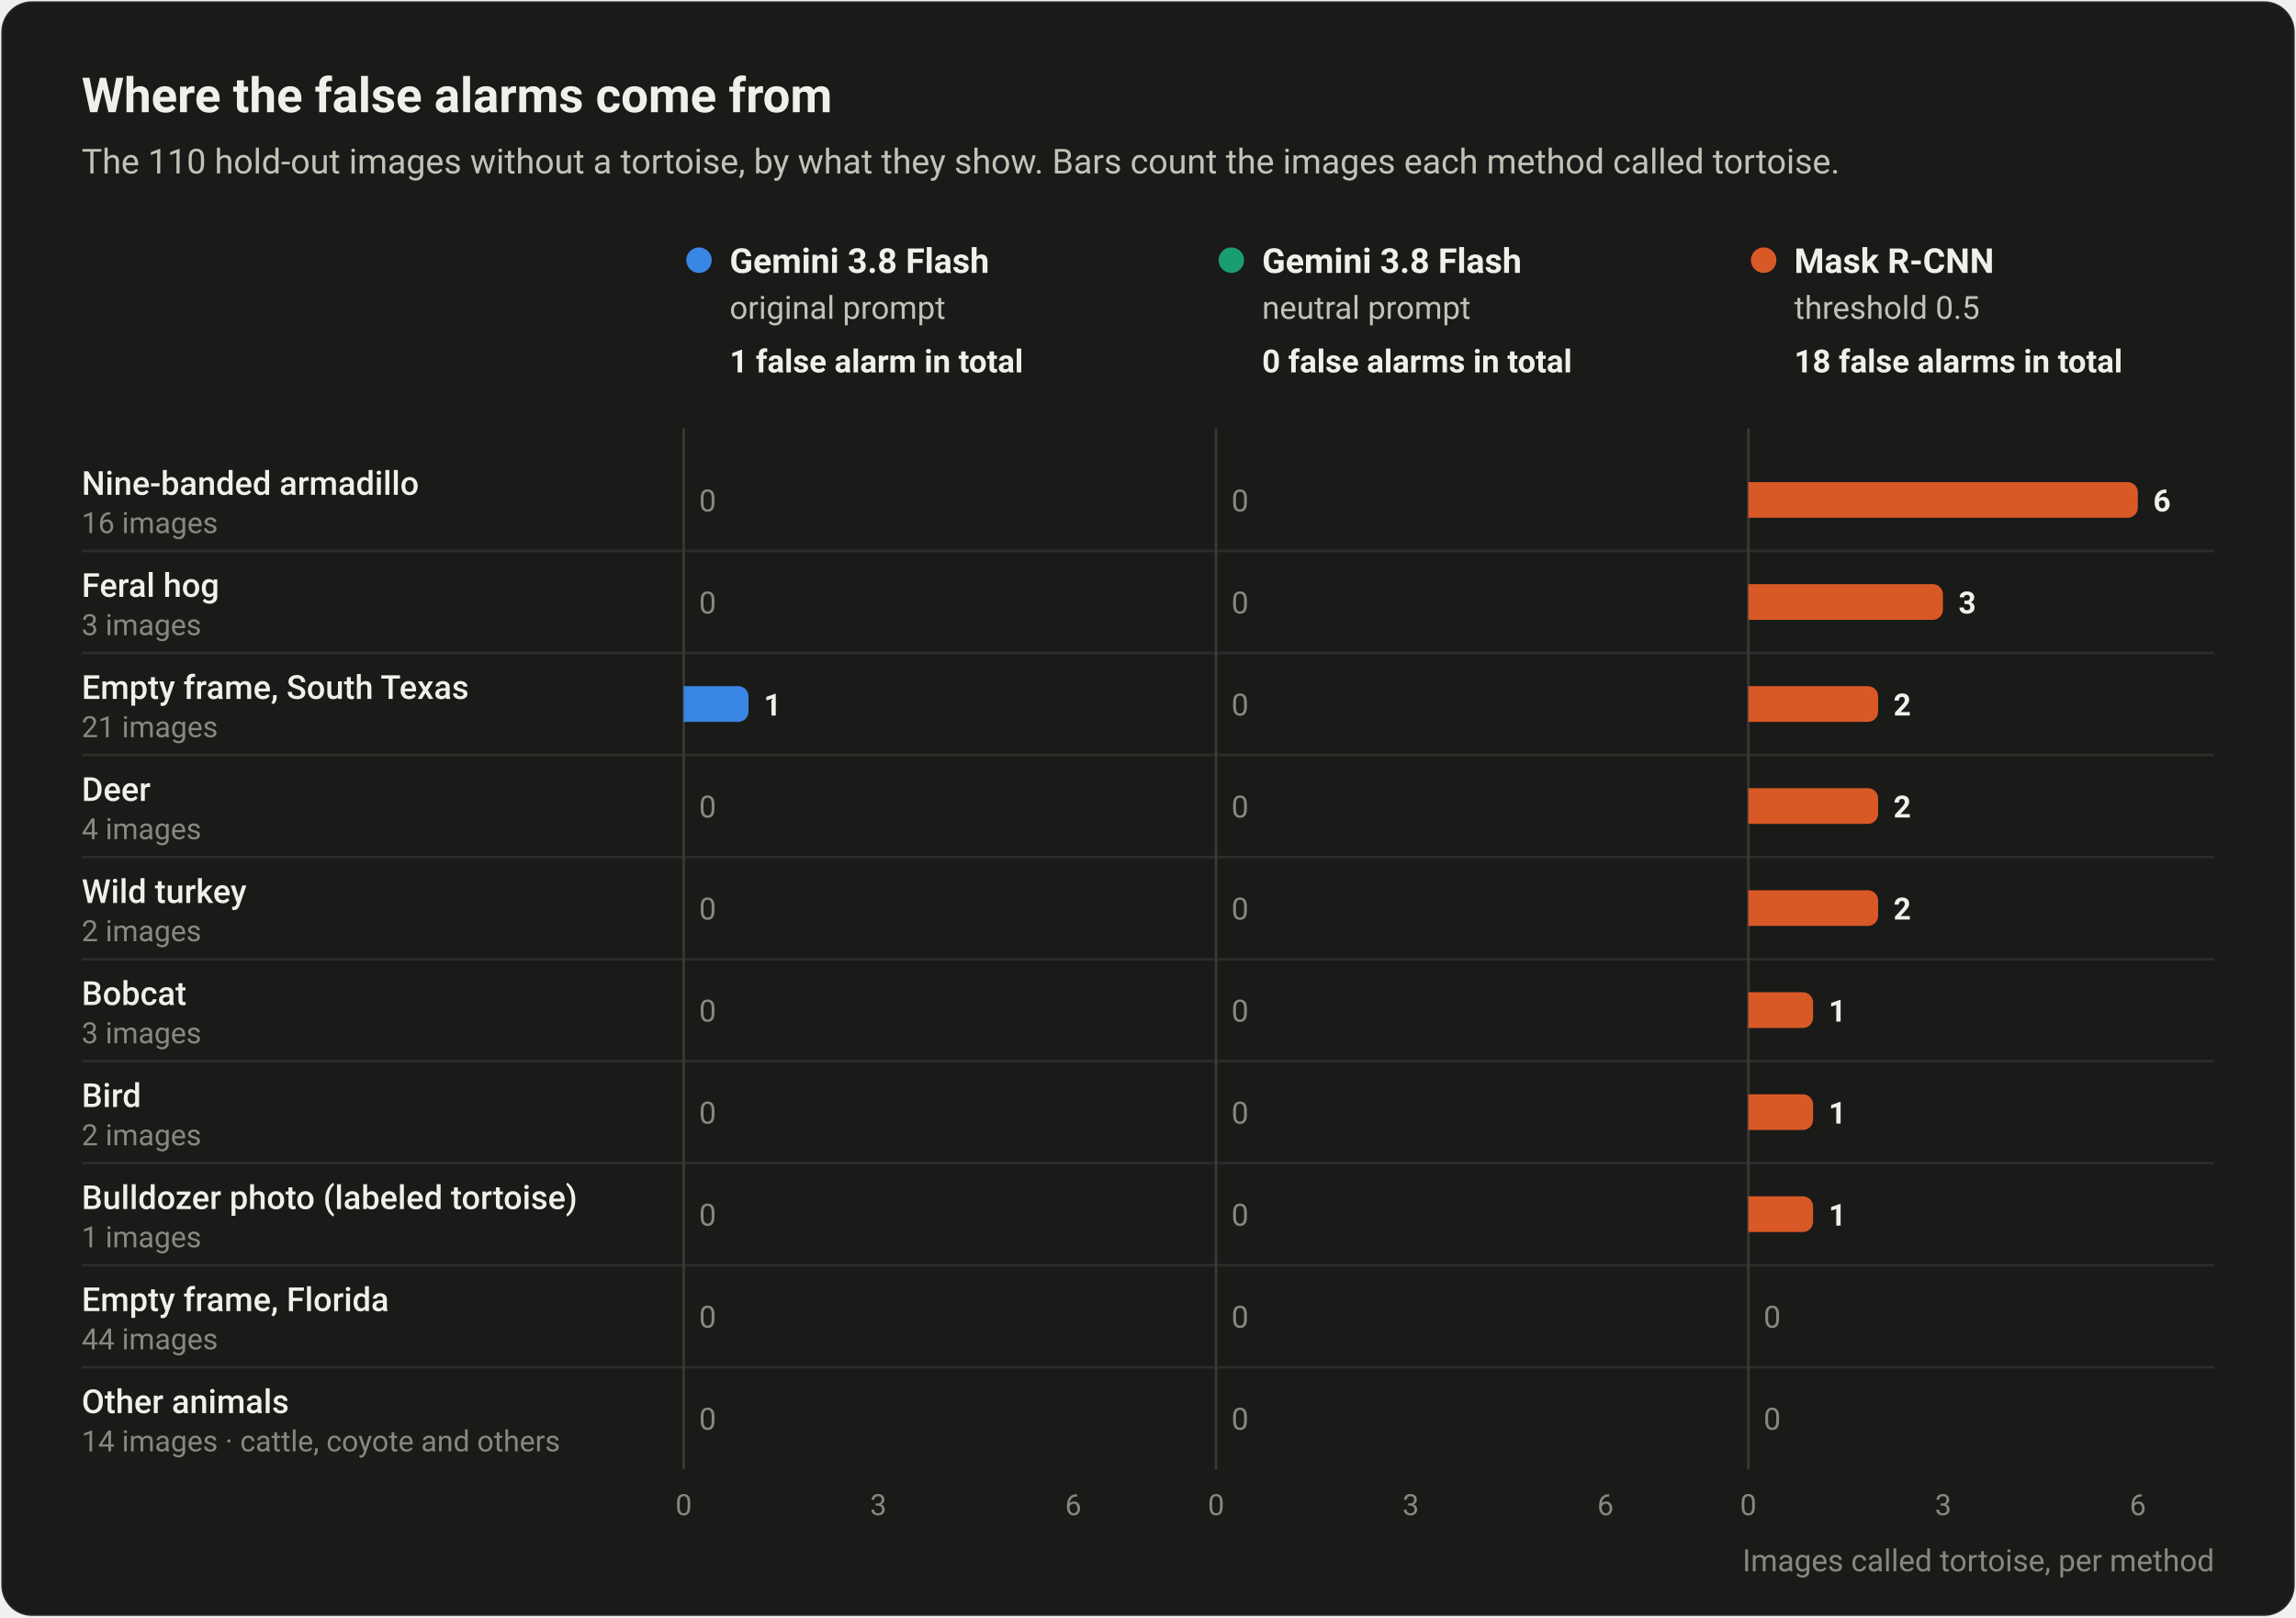
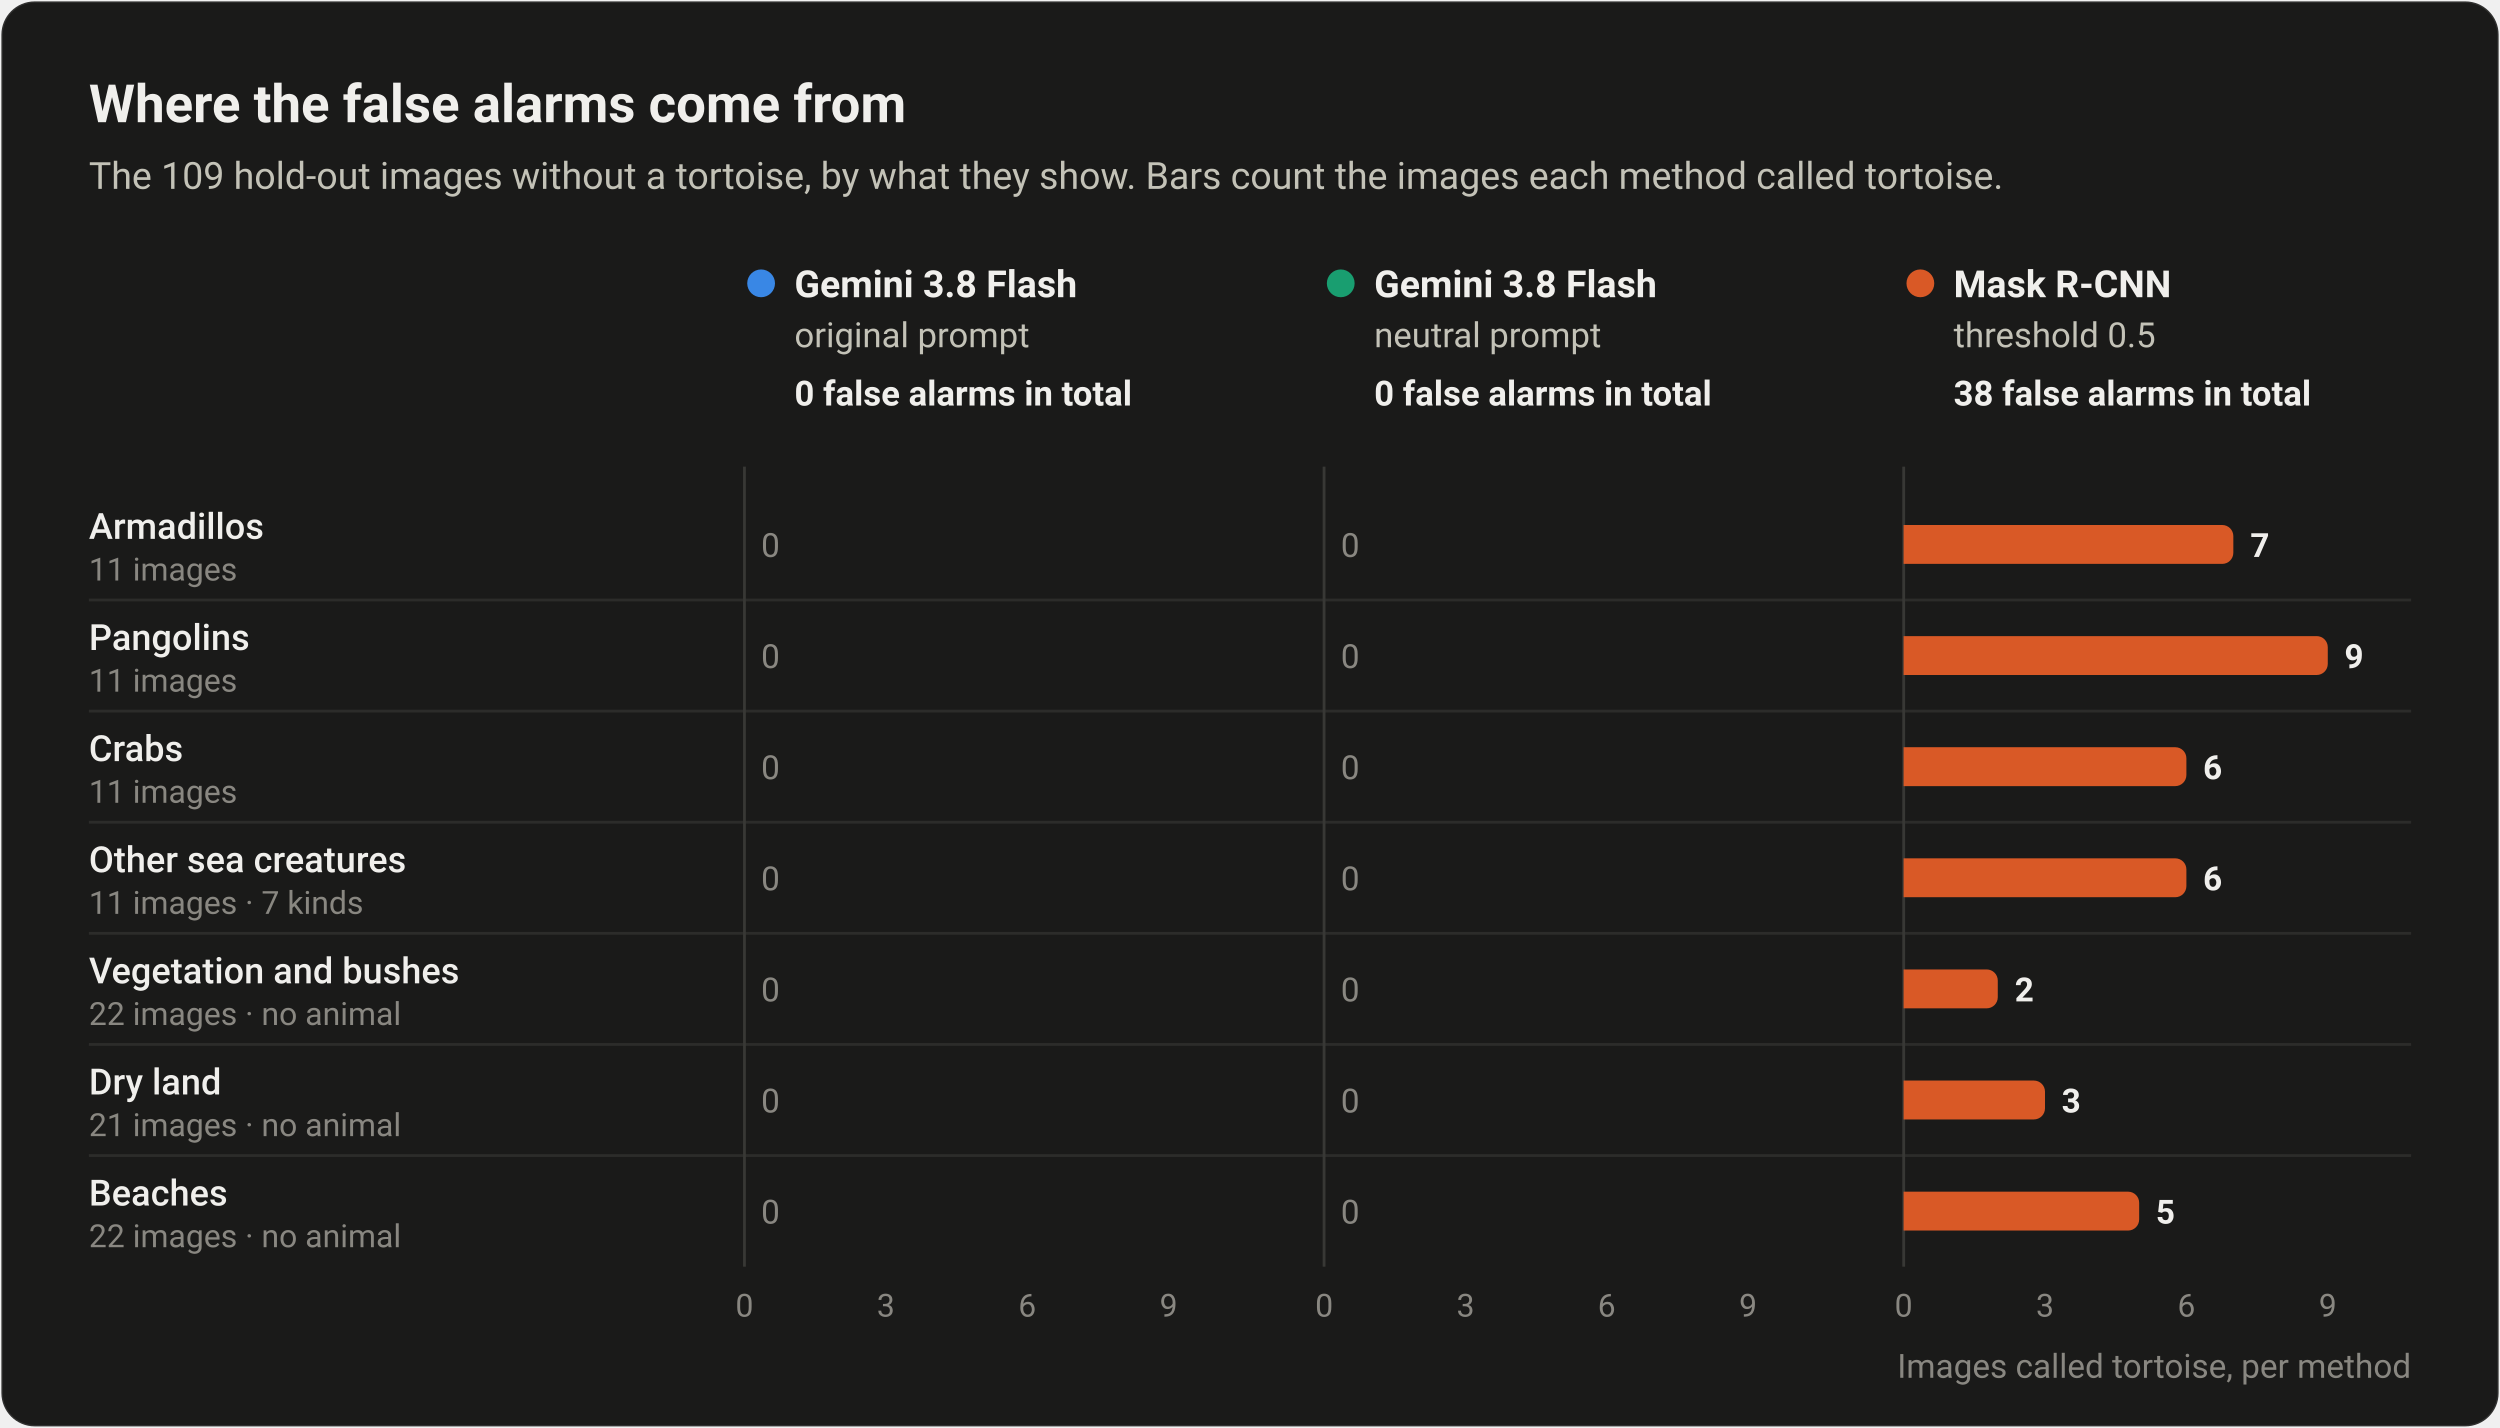
- <svg xmlns="http://www.w3.org/2000/svg" width="900" height="634" viewBox="0 0 900 634" role="img" aria-labelledby="t d" font-family="system-ui, -apple-system, 'Segoe UI', Roboto, Helvetica, Arial, sans-serif">
-   <rect x="0.5" y="0.5" width="899" height="633" rx="12" fill="#1a1a19" stroke="#ffffff" stroke-opacity="0.1" />
+ <svg xmlns="http://www.w3.org/2000/svg" width="900" height="514" viewBox="0 0 900 514" role="img" aria-labelledby="t d" font-family="system-ui, -apple-system, 'Segoe UI', Roboto, Helvetica, Arial, sans-serif">
+   <rect x="0.5" y="0.5" width="899" height="513" rx="12" fill="#1a1a19" stroke="#ffffff" stroke-opacity="0.1" />
  <text x="32.0" y="44.0" font-size="19" font-weight="600" fill="#f0efec" text-anchor="start">Where the false alarms come from</text>
-   <text x="32.0" y="68.0" font-size="13.5" font-weight="400" fill="#c3c2b7" text-anchor="start">The 110 hold-out images without a tortoise, by what they show. Bars count the images each method called tortoise.</text>
-   <text x="32.0" y="194.0" font-size="13" font-weight="500" fill="#f0efec" text-anchor="start">Nine-banded armadillo</text>
-   <text x="32.0" y="209.0" font-size="11.5" font-weight="400" fill="#898781" text-anchor="start">16 images</text>
+   <text x="32.0" y="68.0" font-size="13.5" font-weight="400" fill="#c3c2b7" text-anchor="start">The 109 hold-out images without a tortoise, by what they show. Bars count the images each method called tortoise.</text>
+   <text x="32.0" y="194.0" font-size="13" font-weight="500" fill="#f0efec" text-anchor="start">Armadillos</text>
+   <text x="32.0" y="209.0" font-size="11.5" font-weight="400" fill="#898781" text-anchor="start">11 images</text>
  <line x1="32" y1="216.0" x2="868" y2="216.0" stroke="#2c2c2a" />
-   <text x="32.0" y="234.0" font-size="13" font-weight="500" fill="#f0efec" text-anchor="start">Feral hog</text>
-   <text x="32.0" y="249.0" font-size="11.5" font-weight="400" fill="#898781" text-anchor="start">3 images</text>
+   <text x="32.0" y="234.0" font-size="13" font-weight="500" fill="#f0efec" text-anchor="start">Pangolins</text>
+   <text x="32.0" y="249.0" font-size="11.5" font-weight="400" fill="#898781" text-anchor="start">11 images</text>
  <line x1="32" y1="256.0" x2="868" y2="256.0" stroke="#2c2c2a" />
-   <text x="32.0" y="274.0" font-size="13" font-weight="500" fill="#f0efec" text-anchor="start">Empty frame, South Texas</text>
-   <text x="32.0" y="289.0" font-size="11.5" font-weight="400" fill="#898781" text-anchor="start">21 images</text>
+   <text x="32.0" y="274.0" font-size="13" font-weight="500" fill="#f0efec" text-anchor="start">Crabs</text>
+   <text x="32.0" y="289.0" font-size="11.5" font-weight="400" fill="#898781" text-anchor="start">11 images</text>
  <line x1="32" y1="296.0" x2="868" y2="296.0" stroke="#2c2c2a" />
-   <text x="32.0" y="314.0" font-size="13" font-weight="500" fill="#f0efec" text-anchor="start">Deer</text>
-   <text x="32.0" y="329.0" font-size="11.5" font-weight="400" fill="#898781" text-anchor="start">4 images</text>
+   <text x="32.0" y="314.0" font-size="13" font-weight="500" fill="#f0efec" text-anchor="start">Other sea creatures</text>
+   <text x="32.0" y="329.0" font-size="11.5" font-weight="400" fill="#898781" text-anchor="start">11 images · 7 kinds</text>
  <line x1="32" y1="336.0" x2="868" y2="336.0" stroke="#2c2c2a" />
-   <text x="32.0" y="354.0" font-size="13" font-weight="500" fill="#f0efec" text-anchor="start">Wild turkey</text>
-   <text x="32.0" y="369.0" font-size="11.5" font-weight="400" fill="#898781" text-anchor="start">2 images</text>
+   <text x="32.0" y="354.0" font-size="13" font-weight="500" fill="#f0efec" text-anchor="start">Vegetation and bushes</text>
+   <text x="32.0" y="369.0" font-size="11.5" font-weight="400" fill="#898781" text-anchor="start">22 images · no animal</text>
  <line x1="32" y1="376.0" x2="868" y2="376.0" stroke="#2c2c2a" />
-   <text x="32.0" y="394.0" font-size="13" font-weight="500" fill="#f0efec" text-anchor="start">Bobcat</text>
-   <text x="32.0" y="409.0" font-size="11.5" font-weight="400" fill="#898781" text-anchor="start">3 images</text>
+   <text x="32.0" y="394.0" font-size="13" font-weight="500" fill="#f0efec" text-anchor="start">Dry land</text>
+   <text x="32.0" y="409.0" font-size="11.5" font-weight="400" fill="#898781" text-anchor="start">21 images · no animal</text>
  <line x1="32" y1="416.0" x2="868" y2="416.0" stroke="#2c2c2a" />
-   <text x="32.0" y="434.0" font-size="13" font-weight="500" fill="#f0efec" text-anchor="start">Bird</text>
-   <text x="32.0" y="449.0" font-size="11.5" font-weight="400" fill="#898781" text-anchor="start">2 images</text>
-   <line x1="32" y1="456.0" x2="868" y2="456.0" stroke="#2c2c2a" />
-   <text x="32.0" y="474.0" font-size="13" font-weight="500" fill="#f0efec" text-anchor="start">Bulldozer photo (labeled tortoise)</text>
-   <text x="32.0" y="489.0" font-size="11.5" font-weight="400" fill="#898781" text-anchor="start">1 images</text>
-   <line x1="32" y1="496.0" x2="868" y2="496.0" stroke="#2c2c2a" />
-   <text x="32.0" y="514.0" font-size="13" font-weight="500" fill="#f0efec" text-anchor="start">Empty frame, Florida</text>
-   <text x="32.0" y="529.0" font-size="11.5" font-weight="400" fill="#898781" text-anchor="start">44 images</text>
-   <line x1="32" y1="536.0" x2="868" y2="536.0" stroke="#2c2c2a" />
-   <text x="32.0" y="554.0" font-size="13" font-weight="500" fill="#f0efec" text-anchor="start">Other animals</text>
-   <text x="32.0" y="569.0" font-size="11.5" font-weight="400" fill="#898781" text-anchor="start">14 images · cattle, coyote and others</text>
+   <text x="32.0" y="434.0" font-size="13" font-weight="500" fill="#f0efec" text-anchor="start">Beaches</text>
+   <text x="32.0" y="449.0" font-size="11.5" font-weight="400" fill="#898781" text-anchor="start">22 images · no animal</text>
  <circle cx="274.0" cy="102" r="5" fill="#3987e5" />
  <text x="286.0" y="107.0" font-size="13.5" font-weight="600" fill="#f0efec" text-anchor="start">Gemini 3.8 Flash</text>
  <text x="286.0" y="125.0" font-size="12.5" font-weight="400" fill="#c3c2b7" text-anchor="start">original prompt</text>
-   <text x="286.0" y="146.0" font-size="12.5" font-weight="600" fill="#f0efec" text-anchor="start">1 false alarm in total</text>
-   <text x="268.0" y="594.0" font-size="11.5" font-weight="400" fill="#898781" text-anchor="middle">0</text>
-   <text x="344.3" y="594.0" font-size="11.5" font-weight="400" fill="#898781" text-anchor="middle">3</text>
-   <text x="420.7" y="594.0" font-size="11.5" font-weight="400" fill="#898781" text-anchor="middle">6</text>
-   <line x1="268.0" y1="168" x2="268.0" y2="576" stroke="#383835" />
+   <text x="286.0" y="146.0" font-size="12.5" font-weight="600" fill="#f0efec" text-anchor="start">0 false alarms in total</text>
+   <text x="268.0" y="474.0" font-size="11.5" font-weight="400" fill="#898781" text-anchor="middle">0</text>
+   <text x="318.9" y="474.0" font-size="11.5" font-weight="400" fill="#898781" text-anchor="middle">3</text>
+   <text x="369.8" y="474.0" font-size="11.5" font-weight="400" fill="#898781" text-anchor="middle">6</text>
+   <text x="420.7" y="474.0" font-size="11.5" font-weight="400" fill="#898781" text-anchor="middle">9</text>
+   <line x1="268.0" y1="168" x2="268.0" y2="456" stroke="#383835" />
  <text x="274.0" y="200.5" font-size="12" font-weight="400" fill="#898781" text-anchor="start">0</text>
  <text x="274.0" y="240.5" font-size="12" font-weight="400" fill="#898781" text-anchor="start">0</text>
-   <path d="M268.0,269.0 h21.4 a4,4 0 0 1 4,4 v6.0 a4,4 0 0 1 -4,4 h-21.4 z" fill="#3987e5" />
-   <text x="299.4" y="280.5" font-size="12" font-weight="600" fill="#f0efec" text-anchor="start">1</text>
+   <text x="274.0" y="280.5" font-size="12" font-weight="400" fill="#898781" text-anchor="start">0</text>
  <text x="274.0" y="320.5" font-size="12" font-weight="400" fill="#898781" text-anchor="start">0</text>
  <text x="274.0" y="360.5" font-size="12" font-weight="400" fill="#898781" text-anchor="start">0</text>
  <text x="274.0" y="400.5" font-size="12" font-weight="400" fill="#898781" text-anchor="start">0</text>
  <text x="274.0" y="440.5" font-size="12" font-weight="400" fill="#898781" text-anchor="start">0</text>
-   <text x="274.0" y="480.5" font-size="12" font-weight="400" fill="#898781" text-anchor="start">0</text>
-   <text x="274.0" y="520.5" font-size="12" font-weight="400" fill="#898781" text-anchor="start">0</text>
-   <text x="274.0" y="560.5" font-size="12" font-weight="400" fill="#898781" text-anchor="start">0</text>
  <circle cx="482.667" cy="102" r="5" fill="#199e70" />
  <text x="494.7" y="107.0" font-size="13.5" font-weight="600" fill="#f0efec" text-anchor="start">Gemini 3.8 Flash</text>
  <text x="494.7" y="125.0" font-size="12.5" font-weight="400" fill="#c3c2b7" text-anchor="start">neutral prompt</text>
  <text x="494.7" y="146.0" font-size="12.5" font-weight="600" fill="#f0efec" text-anchor="start">0 false alarms in total</text>
-   <text x="476.7" y="594.0" font-size="11.5" font-weight="400" fill="#898781" text-anchor="middle">0</text>
-   <text x="553.0" y="594.0" font-size="11.5" font-weight="400" fill="#898781" text-anchor="middle">3</text>
-   <text x="629.3" y="594.0" font-size="11.5" font-weight="400" fill="#898781" text-anchor="middle">6</text>
-   <line x1="476.667" y1="168" x2="476.667" y2="576" stroke="#383835" />
+   <text x="476.7" y="474.0" font-size="11.5" font-weight="400" fill="#898781" text-anchor="middle">0</text>
+   <text x="527.6" y="474.0" font-size="11.5" font-weight="400" fill="#898781" text-anchor="middle">3</text>
+   <text x="578.4" y="474.0" font-size="11.5" font-weight="400" fill="#898781" text-anchor="middle">6</text>
+   <text x="629.3" y="474.0" font-size="11.5" font-weight="400" fill="#898781" text-anchor="middle">9</text>
+   <line x1="476.667" y1="168" x2="476.667" y2="456" stroke="#383835" />
  <text x="482.7" y="200.5" font-size="12" font-weight="400" fill="#898781" text-anchor="start">0</text>
  <text x="482.7" y="240.5" font-size="12" font-weight="400" fill="#898781" text-anchor="start">0</text>
  <text x="482.7" y="280.5" font-size="12" font-weight="400" fill="#898781" text-anchor="start">0</text>
  <text x="482.7" y="320.5" font-size="12" font-weight="400" fill="#898781" text-anchor="start">0</text>
  <text x="482.7" y="360.5" font-size="12" font-weight="400" fill="#898781" text-anchor="start">0</text>
  <text x="482.7" y="400.5" font-size="12" font-weight="400" fill="#898781" text-anchor="start">0</text>
  <text x="482.7" y="440.5" font-size="12" font-weight="400" fill="#898781" text-anchor="start">0</text>
-   <text x="482.7" y="480.5" font-size="12" font-weight="400" fill="#898781" text-anchor="start">0</text>
-   <text x="482.7" y="520.5" font-size="12" font-weight="400" fill="#898781" text-anchor="start">0</text>
-   <text x="482.7" y="560.5" font-size="12" font-weight="400" fill="#898781" text-anchor="start">0</text>
  <circle cx="691.333" cy="102" r="5" fill="#d95926" />
  <text x="703.3" y="107.0" font-size="13.5" font-weight="600" fill="#f0efec" text-anchor="start">Mask R-CNN</text>
  <text x="703.3" y="125.0" font-size="12.5" font-weight="400" fill="#c3c2b7" text-anchor="start">threshold 0.5</text>
-   <text x="703.3" y="146.0" font-size="12.5" font-weight="600" fill="#f0efec" text-anchor="start">18 false alarms in total</text>
-   <text x="685.3" y="594.0" font-size="11.5" font-weight="400" fill="#898781" text-anchor="middle">0</text>
-   <text x="761.7" y="594.0" font-size="11.5" font-weight="400" fill="#898781" text-anchor="middle">3</text>
-   <text x="838.0" y="594.0" font-size="11.5" font-weight="400" fill="#898781" text-anchor="middle">6</text>
-   <line x1="685.333" y1="168" x2="685.333" y2="576" stroke="#383835" />
-   <path d="M685.3,189.0 h148.7 a4,4 0 0 1 4,4 v6.0 a4,4 0 0 1 -4,4 h-148.7 z" fill="#d95926" />
-   <text x="844.0" y="200.5" font-size="12" font-weight="600" fill="#f0efec" text-anchor="start">6</text>
-   <path d="M685.3,229.0 h72.3 a4,4 0 0 1 4,4 v6.0 a4,4 0 0 1 -4,4 h-72.3 z" fill="#d95926" />
-   <text x="767.7" y="240.5" font-size="12" font-weight="600" fill="#f0efec" text-anchor="start">3</text>
-   <path d="M685.3,269.0 h46.9 a4,4 0 0 1 4,4 v6.0 a4,4 0 0 1 -4,4 h-46.9 z" fill="#d95926" />
-   <text x="742.2" y="280.5" font-size="12" font-weight="600" fill="#f0efec" text-anchor="start">2</text>
-   <path d="M685.3,309.0 h46.9 a4,4 0 0 1 4,4 v6.0 a4,4 0 0 1 -4,4 h-46.9 z" fill="#d95926" />
-   <text x="742.2" y="320.5" font-size="12" font-weight="600" fill="#f0efec" text-anchor="start">2</text>
-   <path d="M685.3,349.0 h46.9 a4,4 0 0 1 4,4 v6.0 a4,4 0 0 1 -4,4 h-46.9 z" fill="#d95926" />
-   <text x="742.2" y="360.5" font-size="12" font-weight="600" fill="#f0efec" text-anchor="start">2</text>
-   <path d="M685.3,389.0 h21.4 a4,4 0 0 1 4,4 v6.0 a4,4 0 0 1 -4,4 h-21.4 z" fill="#d95926" />
-   <text x="716.8" y="400.5" font-size="12" font-weight="600" fill="#f0efec" text-anchor="start">1</text>
-   <path d="M685.3,429.0 h21.4 a4,4 0 0 1 4,4 v6.0 a4,4 0 0 1 -4,4 h-21.4 z" fill="#d95926" />
-   <text x="716.8" y="440.5" font-size="12" font-weight="600" fill="#f0efec" text-anchor="start">1</text>
-   <path d="M685.3,469.0 h21.4 a4,4 0 0 1 4,4 v6.0 a4,4 0 0 1 -4,4 h-21.4 z" fill="#d95926" />
-   <text x="716.8" y="480.5" font-size="12" font-weight="600" fill="#f0efec" text-anchor="start">1</text>
-   <text x="691.3" y="520.5" font-size="12" font-weight="400" fill="#898781" text-anchor="start">0</text>
-   <text x="691.3" y="560.5" font-size="12" font-weight="400" fill="#898781" text-anchor="start">0</text>
-   <text x="868.0" y="616.0" font-size="12" font-weight="400" fill="#898781" text-anchor="end">Images called tortoise, per method</text>
+   <text x="703.3" y="146.0" font-size="12.5" font-weight="600" fill="#f0efec" text-anchor="start">38 false alarms in total</text>
+   <text x="685.3" y="474.0" font-size="11.5" font-weight="400" fill="#898781" text-anchor="middle">0</text>
+   <text x="736.2" y="474.0" font-size="11.5" font-weight="400" fill="#898781" text-anchor="middle">3</text>
+   <text x="787.1" y="474.0" font-size="11.5" font-weight="400" fill="#898781" text-anchor="middle">6</text>
+   <text x="838.0" y="474.0" font-size="11.5" font-weight="400" fill="#898781" text-anchor="middle">9</text>
+   <line x1="685.333" y1="168" x2="685.333" y2="456" stroke="#383835" />
+   <path d="M685.3,189.0 h114.7 a4,4 0 0 1 4,4 v6.0 a4,4 0 0 1 -4,4 h-114.7 z" fill="#d95926" />
+   <text x="810.1" y="200.5" font-size="12" font-weight="600" fill="#f0efec" text-anchor="start">7</text>
+   <path d="M685.3,229.0 h148.7 a4,4 0 0 1 4,4 v6.0 a4,4 0 0 1 -4,4 h-148.7 z" fill="#d95926" />
+   <text x="844.0" y="240.5" font-size="12" font-weight="600" fill="#f0efec" text-anchor="start">9</text>
+   <path d="M685.3,269.0 h97.8 a4,4 0 0 1 4,4 v6.0 a4,4 0 0 1 -4,4 h-97.8 z" fill="#d95926" />
+   <text x="793.1" y="280.5" font-size="12" font-weight="600" fill="#f0efec" text-anchor="start">6</text>
+   <path d="M685.3,309.0 h97.8 a4,4 0 0 1 4,4 v6.0 a4,4 0 0 1 -4,4 h-97.8 z" fill="#d95926" />
+   <text x="793.1" y="320.5" font-size="12" font-weight="600" fill="#f0efec" text-anchor="start">6</text>
+   <path d="M685.3,349.0 h29.9 a4,4 0 0 1 4,4 v6.0 a4,4 0 0 1 -4,4 h-29.9 z" fill="#d95926" />
+   <text x="725.3" y="360.5" font-size="12" font-weight="600" fill="#f0efec" text-anchor="start">2</text>
+   <path d="M685.3,389.0 h46.9 a4,4 0 0 1 4,4 v6.0 a4,4 0 0 1 -4,4 h-46.9 z" fill="#d95926" />
+   <text x="742.2" y="400.5" font-size="12" font-weight="600" fill="#f0efec" text-anchor="start">3</text>
+   <path d="M685.3,429.0 h80.8 a4,4 0 0 1 4,4 v6.0 a4,4 0 0 1 -4,4 h-80.8 z" fill="#d95926" />
+   <text x="776.1" y="440.5" font-size="12" font-weight="600" fill="#f0efec" text-anchor="start">5</text>
+   <text x="868.0" y="496.0" font-size="12" font-weight="400" fill="#898781" text-anchor="end">Images called tortoise, per method</text>
</svg>
